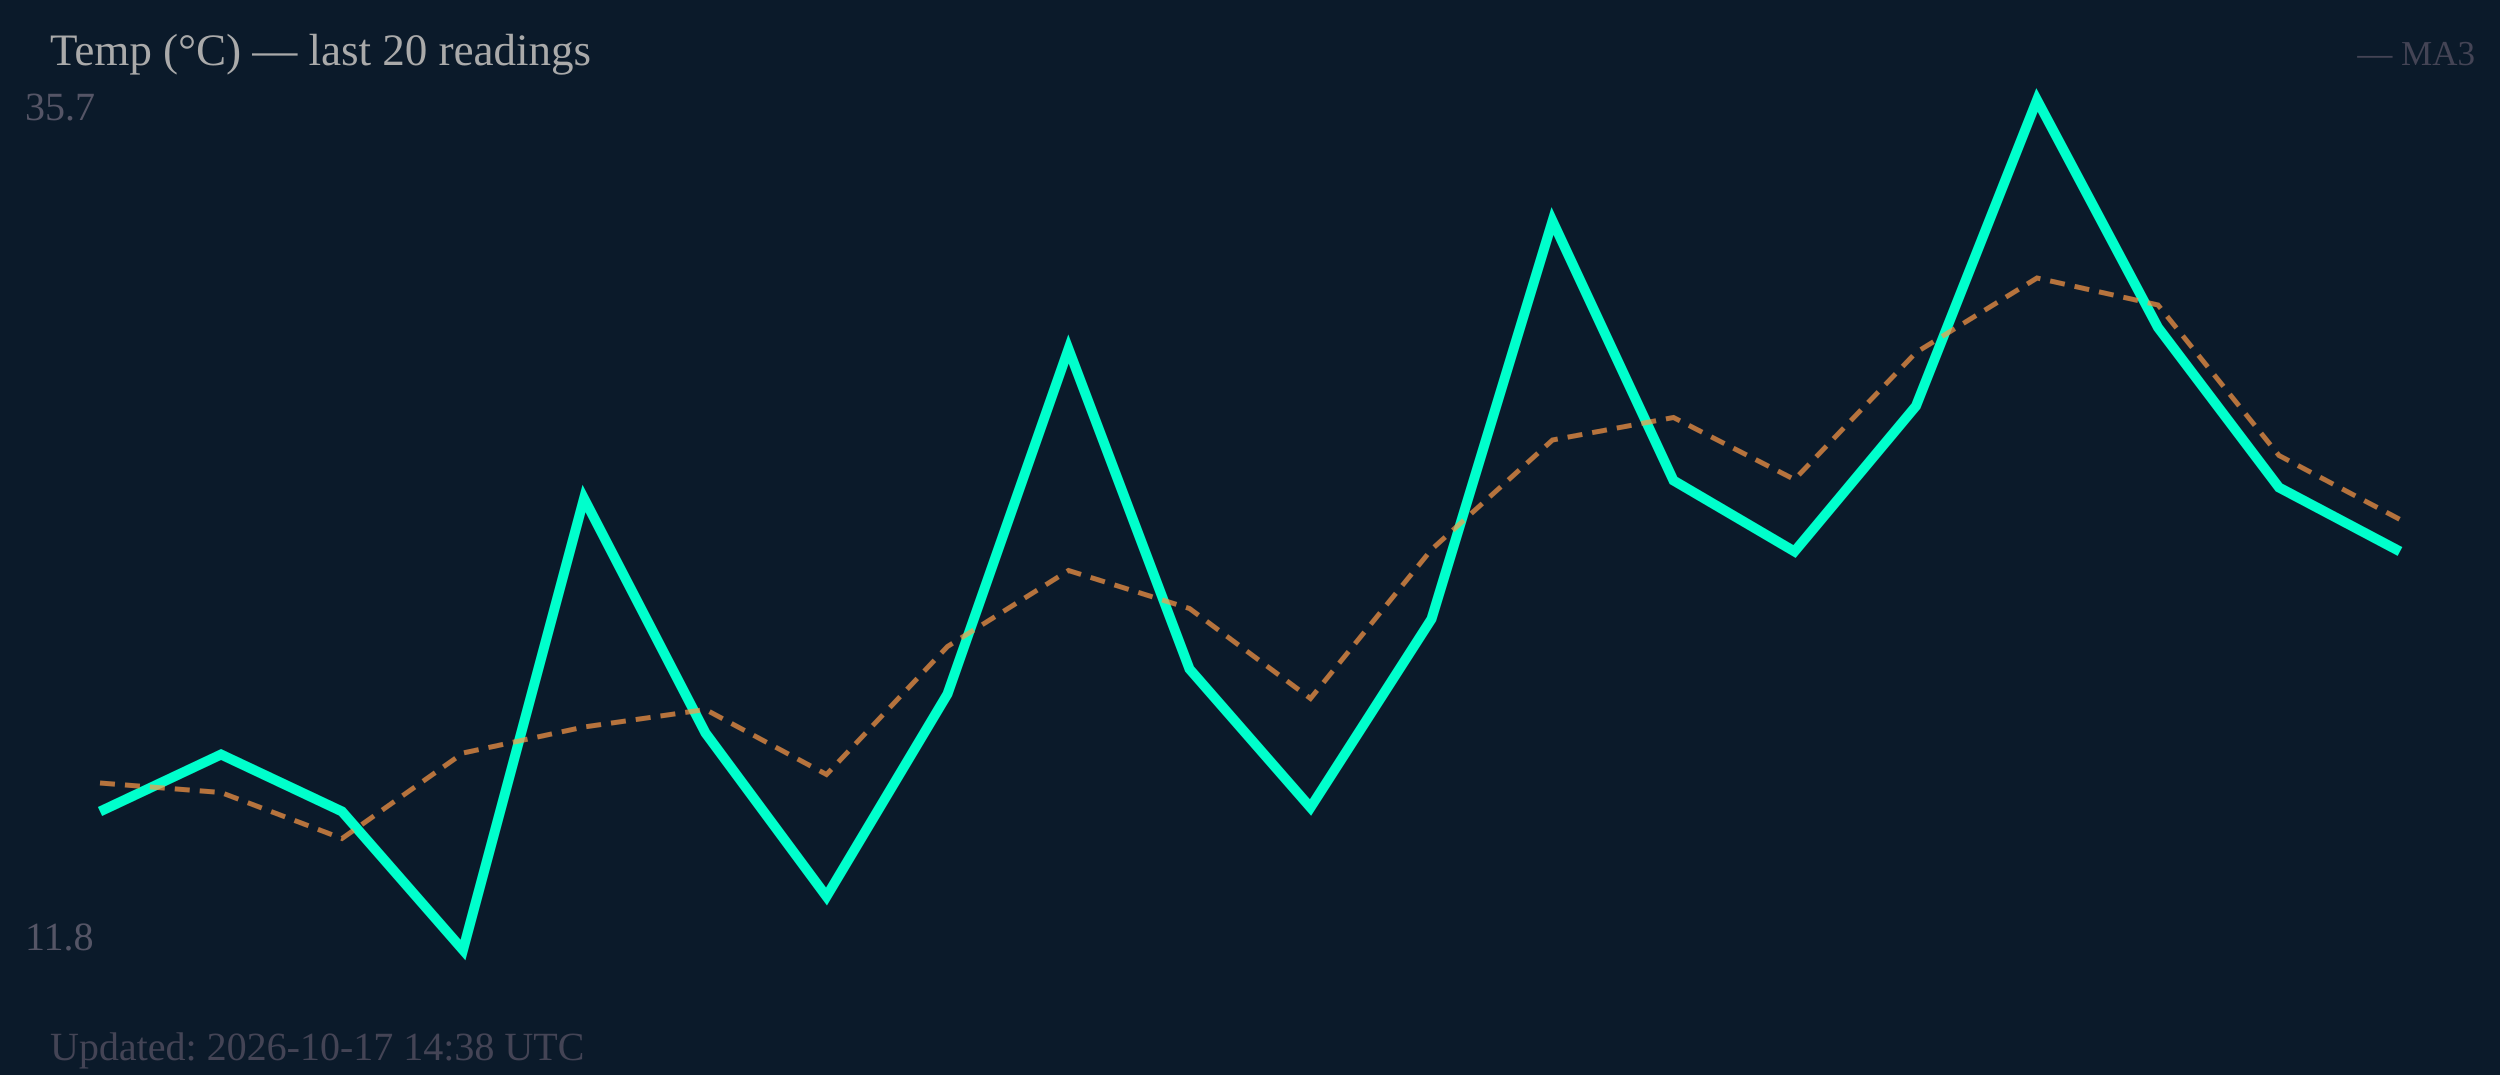
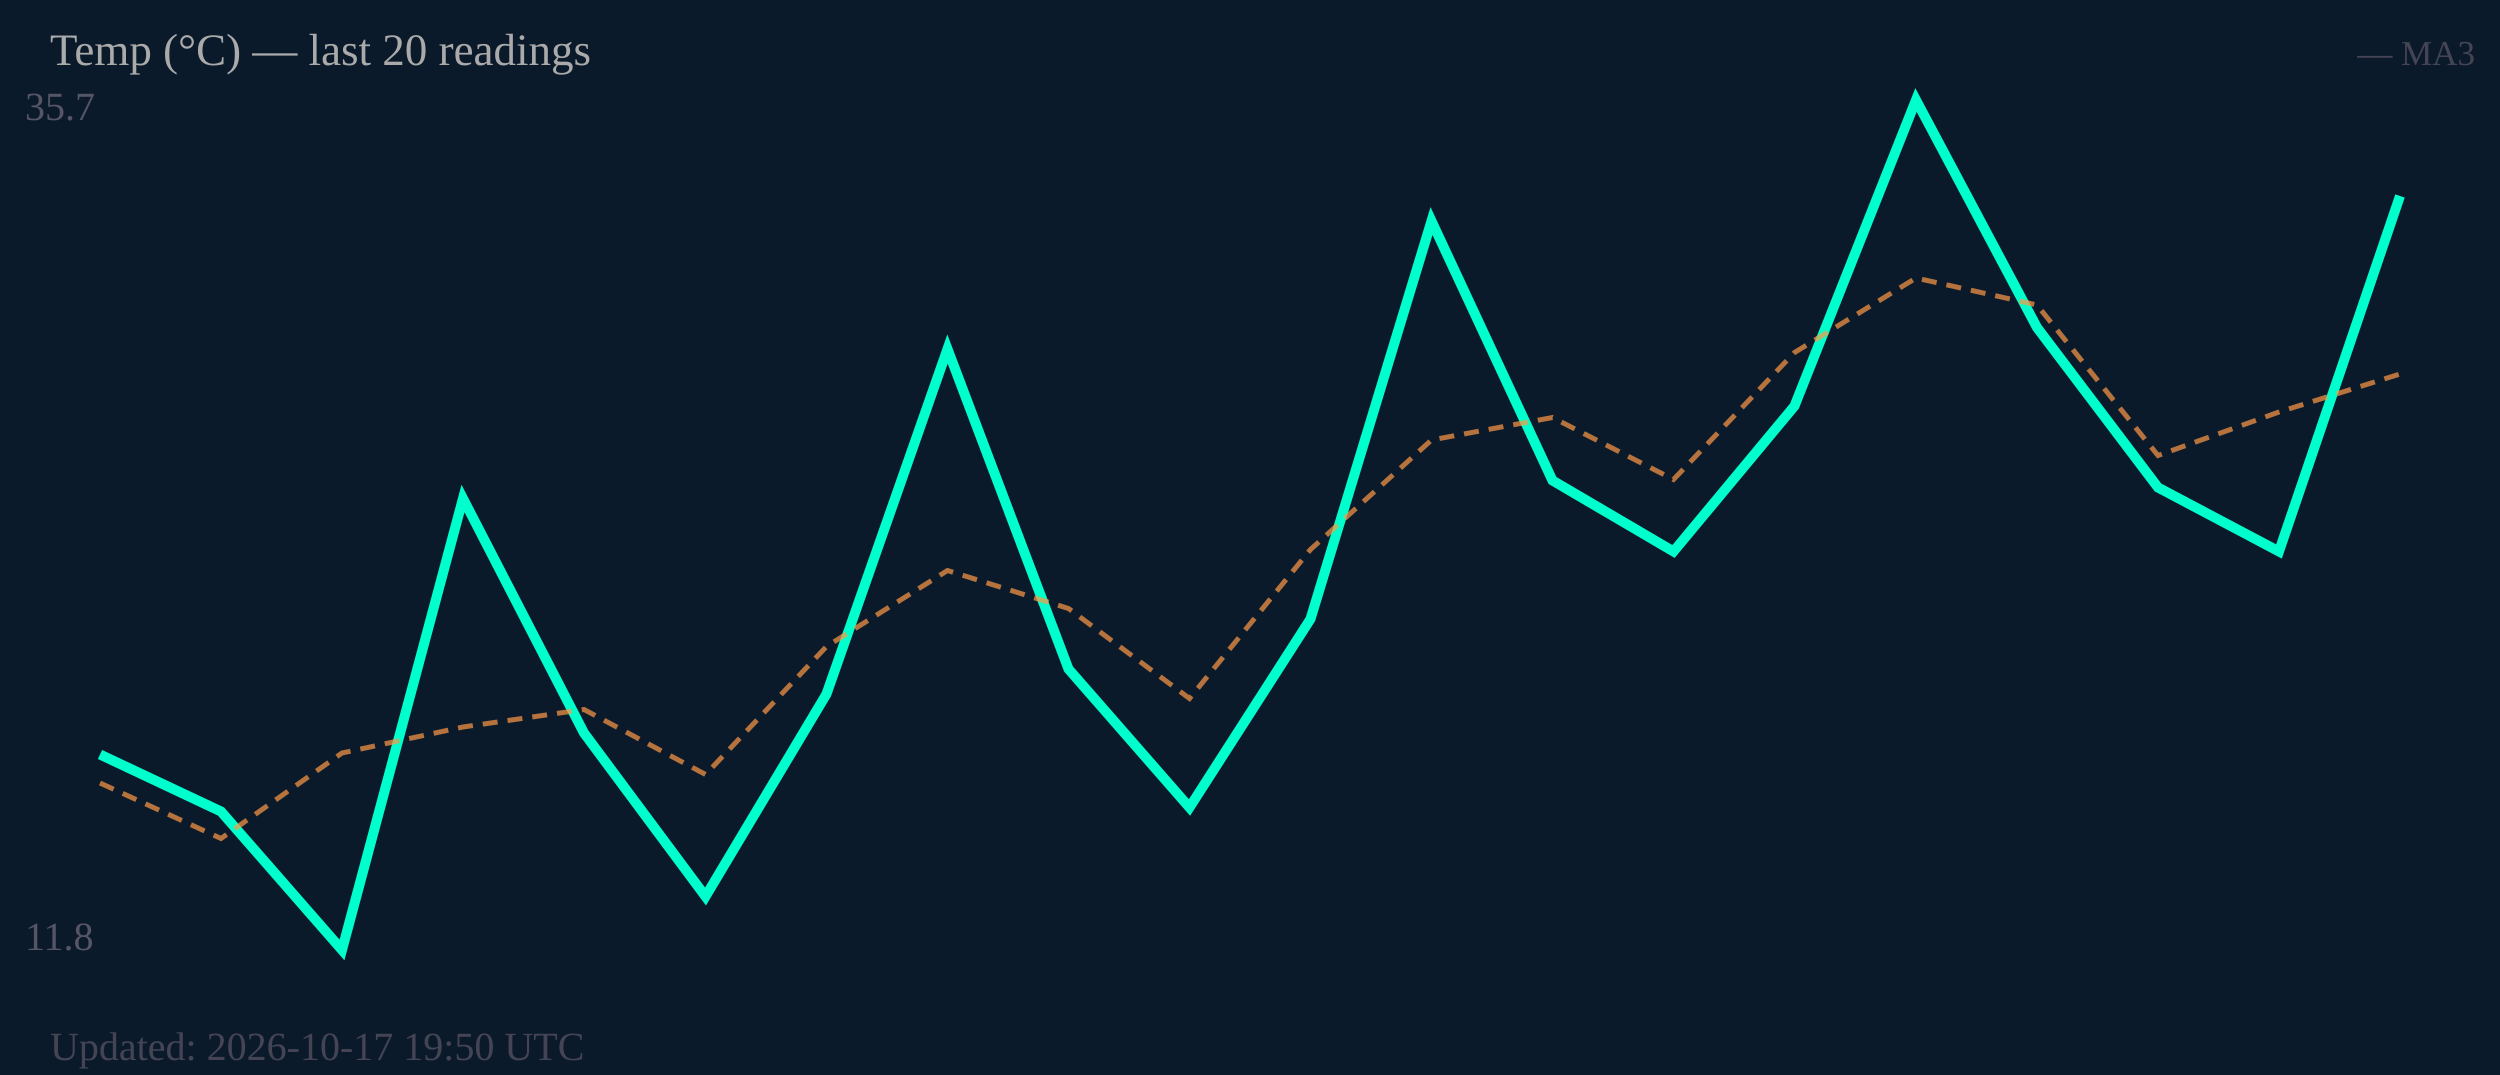
<svg xmlns="http://www.w3.org/2000/svg" width="500" height="215" viewBox="0 0 500 215">
  <rect width="500" height="215" fill="#0b1a2a" />
  <text x="5" y="24" font-size="8" fill="#556">35.7</text>
  <text x="5" y="190" font-size="8" fill="#556">11.8</text>
-   <polyline fill="none" stroke="#00ffcc" stroke-width="2" points="20.0,162.3 44.2,150.9 68.4,162.3 92.6,190.0 116.8,99.7 141.1,146.6 165.3,179.3 189.5,138.8 213.7,69.8 237.9,133.8 262.1,161.5 286.3,123.8 310.5,44.2 334.7,96.1 358.9,110.3 383.2,81.2 407.4,20.0 431.6,65.5 455.8,97.5 480.0,110.3" />
-   <polyline fill="none" stroke="#ff9944" stroke-width="1" stroke-dasharray="3,2" opacity="0.7" points="20.0,156.6 44.2,158.5 68.4,167.7 92.6,150.6 116.8,145.4 141.1,141.9 165.3,154.9 189.5,129.3 213.7,114.1 237.9,121.7 262.1,139.7 286.3,109.9 310.5,88.0 334.7,83.5 358.9,95.9 383.2,70.5 407.4,55.6 431.6,61.0 455.8,91.1 480.0,103.9" />
+   <polyline fill="none" stroke="#00ffcc" stroke-width="2" points="20.0,150.9 44.2,162.3 68.4,190.0 92.6,99.7 116.8,146.6 141.1,179.3 165.3,138.8 189.5,69.8 213.7,133.8 237.9,161.5 262.1,123.8 286.3,44.2 310.5,96.1 334.7,110.3 358.9,81.2 383.2,20.0 407.4,65.5 431.6,97.5 455.8,110.3 480.0,39.2" />
+   <polyline fill="none" stroke="#ff9944" stroke-width="1" stroke-dasharray="3,2" opacity="0.7" points="20.0,156.6 44.2,167.7 68.4,150.6 92.6,145.4 116.8,141.9 141.1,154.9 165.3,129.3 189.5,114.1 213.7,121.7 237.9,139.7 262.1,109.9 286.3,88.0 310.5,83.5 334.7,95.9 358.9,70.5 383.2,55.6 407.4,61.0 431.6,91.1 455.8,82.4 480.0,74.8" />
  <text x="10" y="13" font-size="9" fill="#aaa">Temp (°C) — last 20 readings</text>
  <text x="495" y="13" font-size="7" fill="#445" text-anchor="end">— MA3</text>
-   <text x="10" y="212" font-size="8" fill="#445">Updated: 2026-10-17 14:38 UTC</text>
+   <text x="10" y="212" font-size="8" fill="#445">Updated: 2026-10-17 19:50 UTC</text>
</svg>
